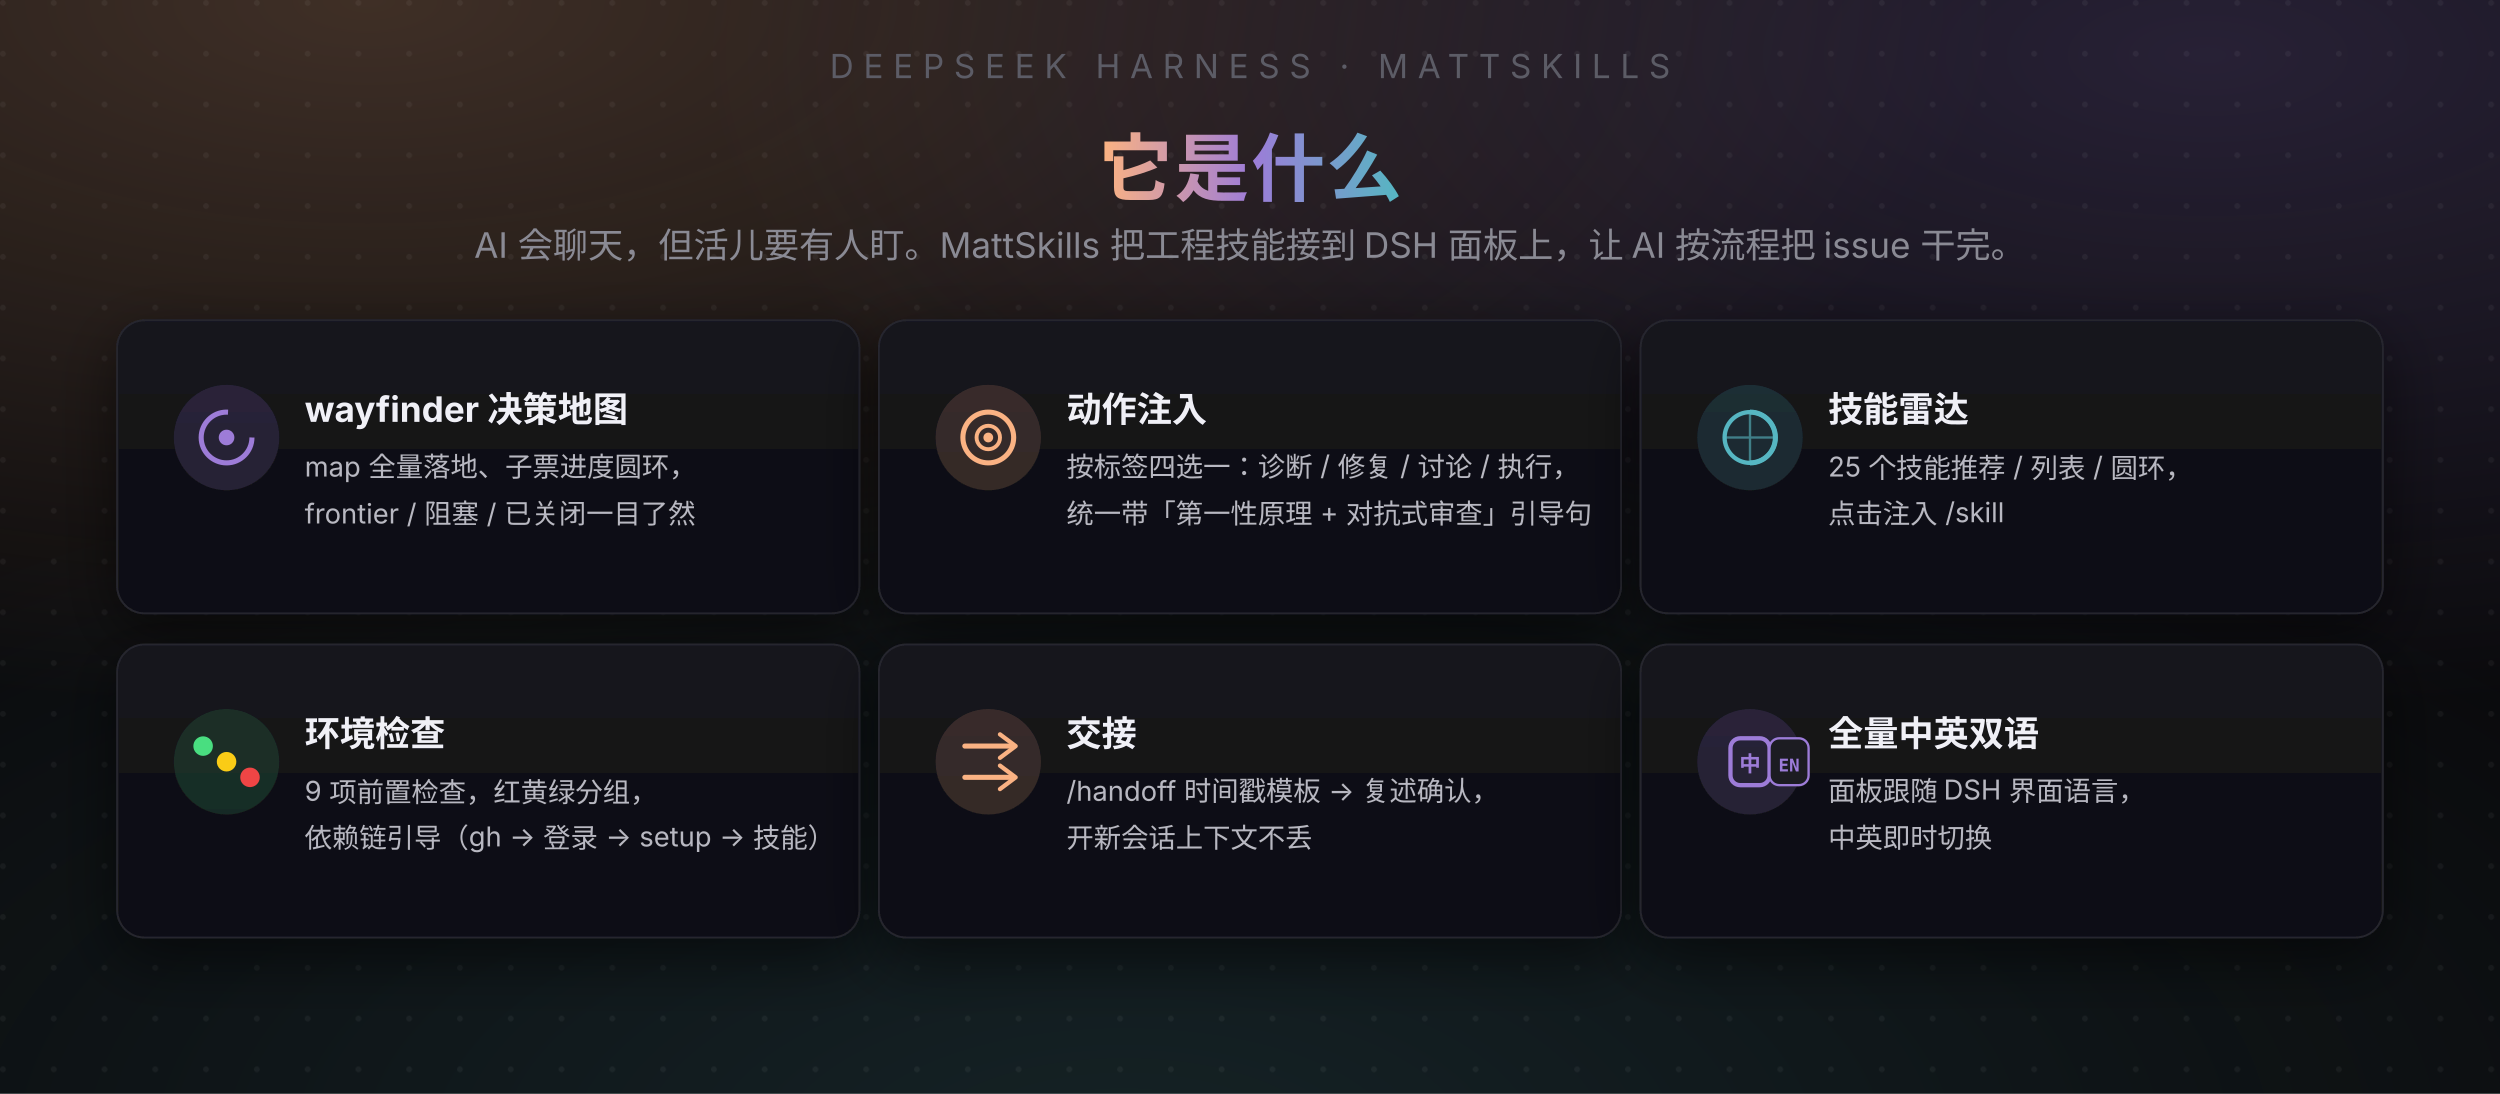
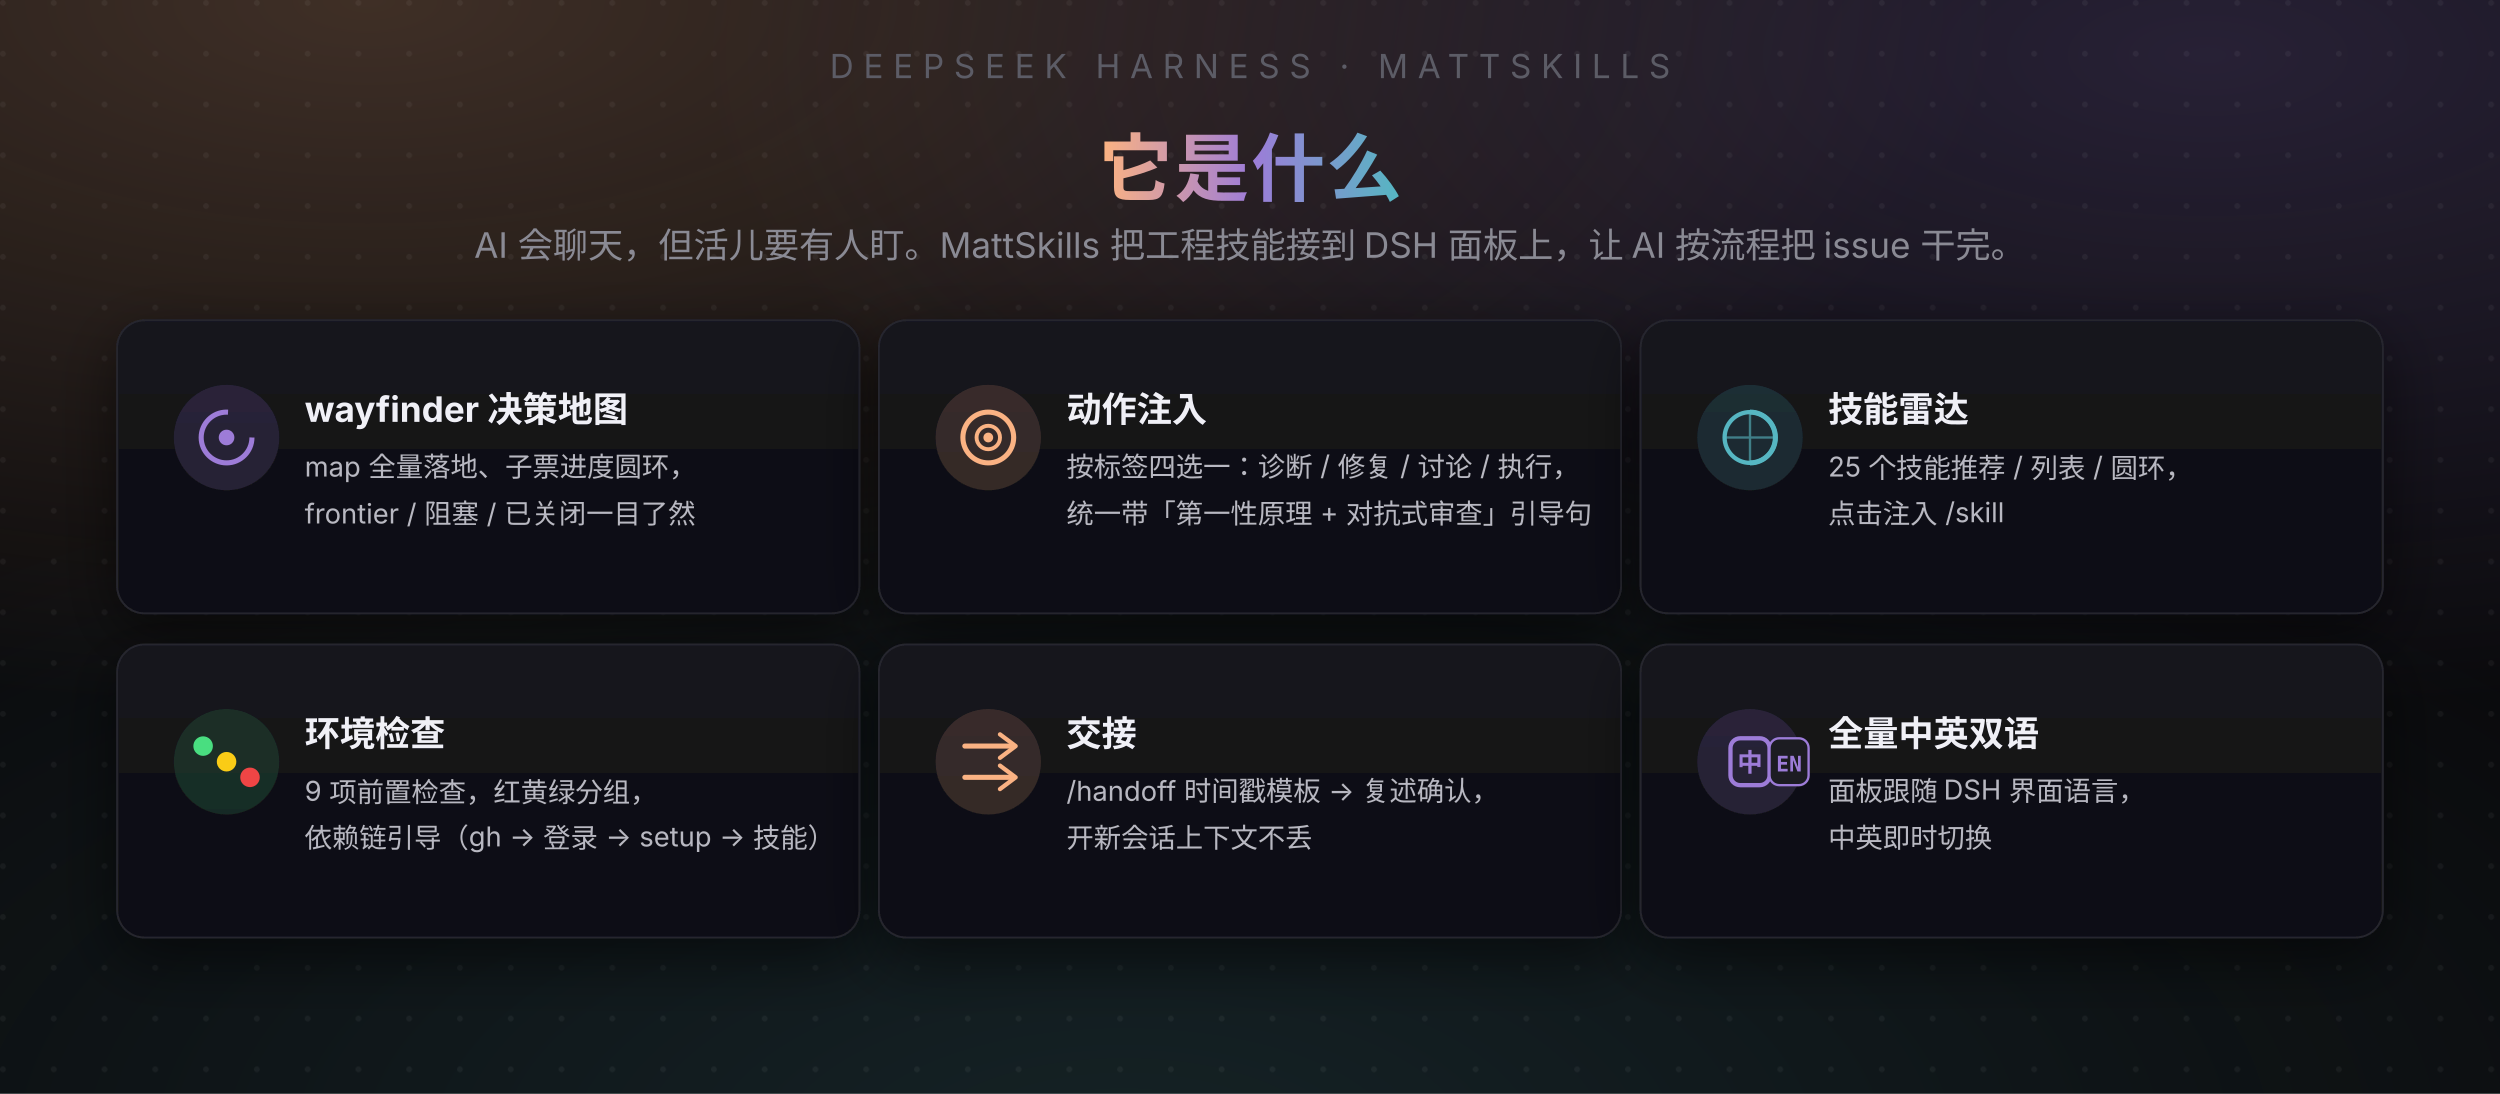
<svg xmlns="http://www.w3.org/2000/svg" width="1280" height="560" viewBox="0 0 1280 560">
  <defs>
    <radialGradient id="hO" cx="15%" cy="0%" r="65%">
      <stop offset="0%" stop-color="#FAB283" stop-opacity="0.22" />
      <stop offset="100%" stop-color="#FAB283" stop-opacity="0" />
    </radialGradient>
    <radialGradient id="hV" cx="88%" cy="5%" r="60%">
      <stop offset="0%" stop-color="#9D7CD8" stop-opacity="0.20" />
      <stop offset="100%" stop-color="#9D7CD8" stop-opacity="0" />
    </radialGradient>
    <radialGradient id="hT" cx="45%" cy="105%" r="70%">
      <stop offset="0%" stop-color="#56B6C2" stop-opacity="0.14" />
      <stop offset="100%" stop-color="#56B6C2" stop-opacity="0" />
    </radialGradient>
    <linearGradient id="tG" x1="0" y1="0" x2="1" y2="0">
      <stop offset="0%" stop-color="#FAB283" />
      <stop offset="50%" stop-color="#9D7CD8" />
      <stop offset="100%" stop-color="#56B6C2" />
    </linearGradient>
    <linearGradient id="cardG" x1="0" y1="0" x2="0" y2="1">
      <stop offset="0%" stop-color="#15151c" />
      <stop offset="100%" stop-color="#0d0d12" />
    </linearGradient>
    <filter id="glow" x="-30%" y="-30%" width="160%" height="160%">
      <feDropShadow dx="0" dy="10" stdDeviation="16" flood-color="#000" flood-opacity="0.55" />
    </filter>
    <pattern id="dots" width="26" height="26" patternUnits="userSpaceOnUse">
      <circle cx="1.5" cy="1.5" r="1.5" fill="#ffffff" opacity="0.05" />
    </pattern>
  </defs>
  <rect width="100%" height="100%" fill="#0a0a0c" />
  <rect width="100%" height="100%" fill="url(#hO)" />
  <rect width="100%" height="100%" fill="url(#hV)" />
  <rect width="100%" height="100%" fill="url(#hT)" />
  <rect width="100%" height="100%" fill="url(#dots)" />
  <text x="640" y="40" text-anchor="middle" font-family="-apple-system,Segoe UI,Microsoft YaHei,PingFang SC,sans-serif" font-size="17" letter-spacing="5" fill="#5c5c66">DEEPSEEK HARNESS · MATTSKILLS</text>
  <text x="640" y="100" text-anchor="middle" font-family="-apple-system,Segoe UI,Microsoft YaHei,PingFang SC,sans-serif" font-size="38" font-weight="800" letter-spacing="1" fill="url(#tG)">它是什么</text>
  <text x="640" y="132" text-anchor="middle" font-family="-apple-system,Segoe UI,Microsoft YaHei,PingFang SC,sans-serif" font-size="18" fill="#8a8a94">AI 会聊天，但活儿要有人盯。MattSkills 把工程技能接到 DSH 面板上，让 AI 按流程把 issue 干完。</text>
  <g filter="url(#glow)">
    <rect x="60" y="164" width="380" height="150" rx="14" fill="url(#cardG)" stroke="#26262f" />
    <circle cx="116" cy="224" r="27" fill="#9D7CD8" opacity="0.16" />
    <circle cx="116" cy="224" r="13" fill="none" stroke="#9D7CD8" stroke-width="2.6" stroke-dasharray="62 20" />
    <circle cx="116" cy="224" r="4" fill="#9D7CD8" />
    <text x="156" y="216" font-family="-apple-system,Segoe UI,Microsoft YaHei,PingFang SC,sans-serif" font-size="18" font-weight="700" fill="#f0f0f6">wayfinder 决策地图</text>
    <text x="156" y="244" font-family="-apple-system,Segoe UI,Microsoft YaHei,PingFang SC,sans-serif" font-size="14" fill="#b8b8c2">map 全量落地、子票进度圆环，</text>
    <text x="156" y="268" font-family="-apple-system,Segoe UI,Microsoft YaHei,PingFang SC,sans-serif" font-size="14" fill="#b8b8c2">frontier / 阻塞 / 已关闭一目了然</text>
  </g>
  <g filter="url(#glow)">
    <rect x="450" y="164" width="380" height="150" rx="14" fill="url(#cardG)" stroke="#26262f" />
    <circle cx="506" cy="224" r="27" fill="#FAB283" opacity="0.16" />
    <circle cx="506" cy="224" r="13" fill="none" stroke="#FAB283" stroke-width="2.6" />
    <circle cx="506" cy="224" r="6" fill="none" stroke="#FAB283" stroke-width="2" />
    <circle cx="506" cy="224" r="2.5" fill="#FAB283" />
    <text x="546" y="216" font-family="-apple-system,Segoe UI,Microsoft YaHei,PingFang SC,sans-serif" font-size="18" font-weight="700" fill="#f0f0f6">动作注入</text>
    <text x="546" y="244" font-family="-apple-system,Segoe UI,Microsoft YaHei,PingFang SC,sans-serif" font-size="14" fill="#b8b8c2">按标签四选一：诊断 / 修复 / 讨论 / 执行，</text>
    <text x="546" y="268" font-family="-apple-system,Segoe UI,Microsoft YaHei,PingFang SC,sans-serif" font-size="14" fill="#b8b8c2">统一带「第一性原理 + 对抗式审查」引导句</text>
  </g>
  <g filter="url(#glow)">
    <rect x="840" y="164" width="380" height="150" rx="14" fill="url(#cardG)" stroke="#26262f" />
    <circle cx="896" cy="224" r="27" fill="#56B6C2" opacity="0.16" />
    <circle cx="896" cy="224" r="13" fill="none" stroke="#56B6C2" stroke-width="2.2" />
    <path d="M896 211a13 13 0 0 1 0 26" fill="none" stroke="#56B6C2" stroke-width="2.6" />
    <path d="M896 211v26M883 224h26" stroke="#56B6C2" stroke-width="1.2" opacity="0.6" />
    <text x="936" y="216" font-family="-apple-system,Segoe UI,Microsoft YaHei,PingFang SC,sans-serif" font-size="18" font-weight="700" fill="#f0f0f6">技能雷达</text>
    <text x="936" y="244" font-family="-apple-system,Segoe UI,Microsoft YaHei,PingFang SC,sans-serif" font-size="14" fill="#b8b8c2">25 个技能推荐 / 列表 / 圆环，</text>
    <text x="936" y="268" font-family="-apple-system,Segoe UI,Microsoft YaHei,PingFang SC,sans-serif" font-size="14" fill="#b8b8c2">点击注入 /skill</text>
  </g>
  <g filter="url(#glow)">
    <rect x="60" y="330" width="380" height="150" rx="14" fill="url(#cardG)" stroke="#26262f" />
    <circle cx="116" cy="390" r="27" fill="#4ADE80" opacity="0.14" />
    <circle cx="104" cy="382" r="5" fill="#4ADE80" />
    <circle cx="116" cy="390" r="5" fill="#FACC15" />
    <circle cx="128" cy="398" r="5" fill="#EF4444" />
    <text x="156" y="382" font-family="-apple-system,Segoe UI,Microsoft YaHei,PingFang SC,sans-serif" font-size="18" font-weight="700" fill="#f0f0f6">环境检查</text>
    <text x="156" y="410" font-family="-apple-system,Segoe UI,Microsoft YaHei,PingFang SC,sans-serif" font-size="14" fill="#b8b8c2">9 项前置检查，红黄绿分组，</text>
    <text x="156" y="434" font-family="-apple-system,Segoe UI,Microsoft YaHei,PingFang SC,sans-serif" font-size="14" fill="#b8b8c2">依赖链引导（gh → 登录 → setup → 技能）</text>
  </g>
  <g filter="url(#glow)">
    <rect x="450" y="330" width="380" height="150" rx="14" fill="url(#cardG)" stroke="#26262f" />
    <circle cx="506" cy="390" r="27" fill="#FAB283" opacity="0.16" />
    <path d="M494 382h24M494 398h24" stroke="#FAB283" stroke-width="2.6" stroke-linecap="round" />
    <path d="M512 376l8 6-8 6M512 392l8 6-8 6" stroke="#FAB283" stroke-width="2.2" stroke-linecap="round" stroke-linejoin="round" fill="none" />
    <text x="546" y="382" font-family="-apple-system,Segoe UI,Microsoft YaHei,PingFang SC,sans-serif" font-size="18" font-weight="700" fill="#f0f0f6">交接</text>
    <text x="546" y="410" font-family="-apple-system,Segoe UI,Microsoft YaHei,PingFang SC,sans-serif" font-size="14" fill="#b8b8c2">/handoff 时间戳模板 → 复述确认，</text>
    <text x="546" y="434" font-family="-apple-system,Segoe UI,Microsoft YaHei,PingFang SC,sans-serif" font-size="14" fill="#b8b8c2">开新会话上下文不丢</text>
  </g>
  <g filter="url(#glow)">
    <rect x="840" y="330" width="380" height="150" rx="14" fill="url(#cardG)" stroke="#26262f" />
    <circle cx="896" cy="390" r="27" fill="#9D7CD8" opacity="0.16" />
    <rect x="886" y="378" width="20" height="24" rx="5" fill="none" stroke="#9D7CD8" stroke-width="2.2" />
-     <text x="896" y="395" text-anchor="middle" font-family="-apple-system,Segoe UI,Microsoft YaHei,PingFang SC,sans-serif" font-size="11" font-weight="700" fill="#9D7CD8">中</text>
+     <text x="896" y="395" text-anchor="middle" font-family="-apple-system,Segoe UI,Microsoft YaHei,PingFang SC,sans-serif" font-size="13" font-weight="700" fill="#9D7CD8">中</text>
    <rect x="906" y="378" width="20" height="24" rx="5" fill="#1a1a24" stroke="#9D7CD8" stroke-width="1.2" />
-     <text x="916" y="395" text-anchor="middle" font-family="ui-monospace,SFMono-Regular,Menlo,Consolas,monospace" font-size="9" font-weight="700" fill="#9D7CD8">EN</text>
+     <text x="916" y="395" text-anchor="middle" font-family="ui-monospace,SFMono-Regular,Menlo,Consolas,monospace" font-size="11" font-weight="700" fill="#9D7CD8">EN</text>
    <text x="936" y="382" font-family="-apple-system,Segoe UI,Microsoft YaHei,PingFang SC,sans-serif" font-size="18" font-weight="700" fill="#f0f0f6">全量中英双语</text>
    <text x="936" y="410" font-family="-apple-system,Segoe UI,Microsoft YaHei,PingFang SC,sans-serif" font-size="14" fill="#b8b8c2">面板跟随 DSH 界面语言，</text>
    <text x="936" y="434" font-family="-apple-system,Segoe UI,Microsoft YaHei,PingFang SC,sans-serif" font-size="14" fill="#b8b8c2">中英即时切换</text>
  </g>
</svg>
